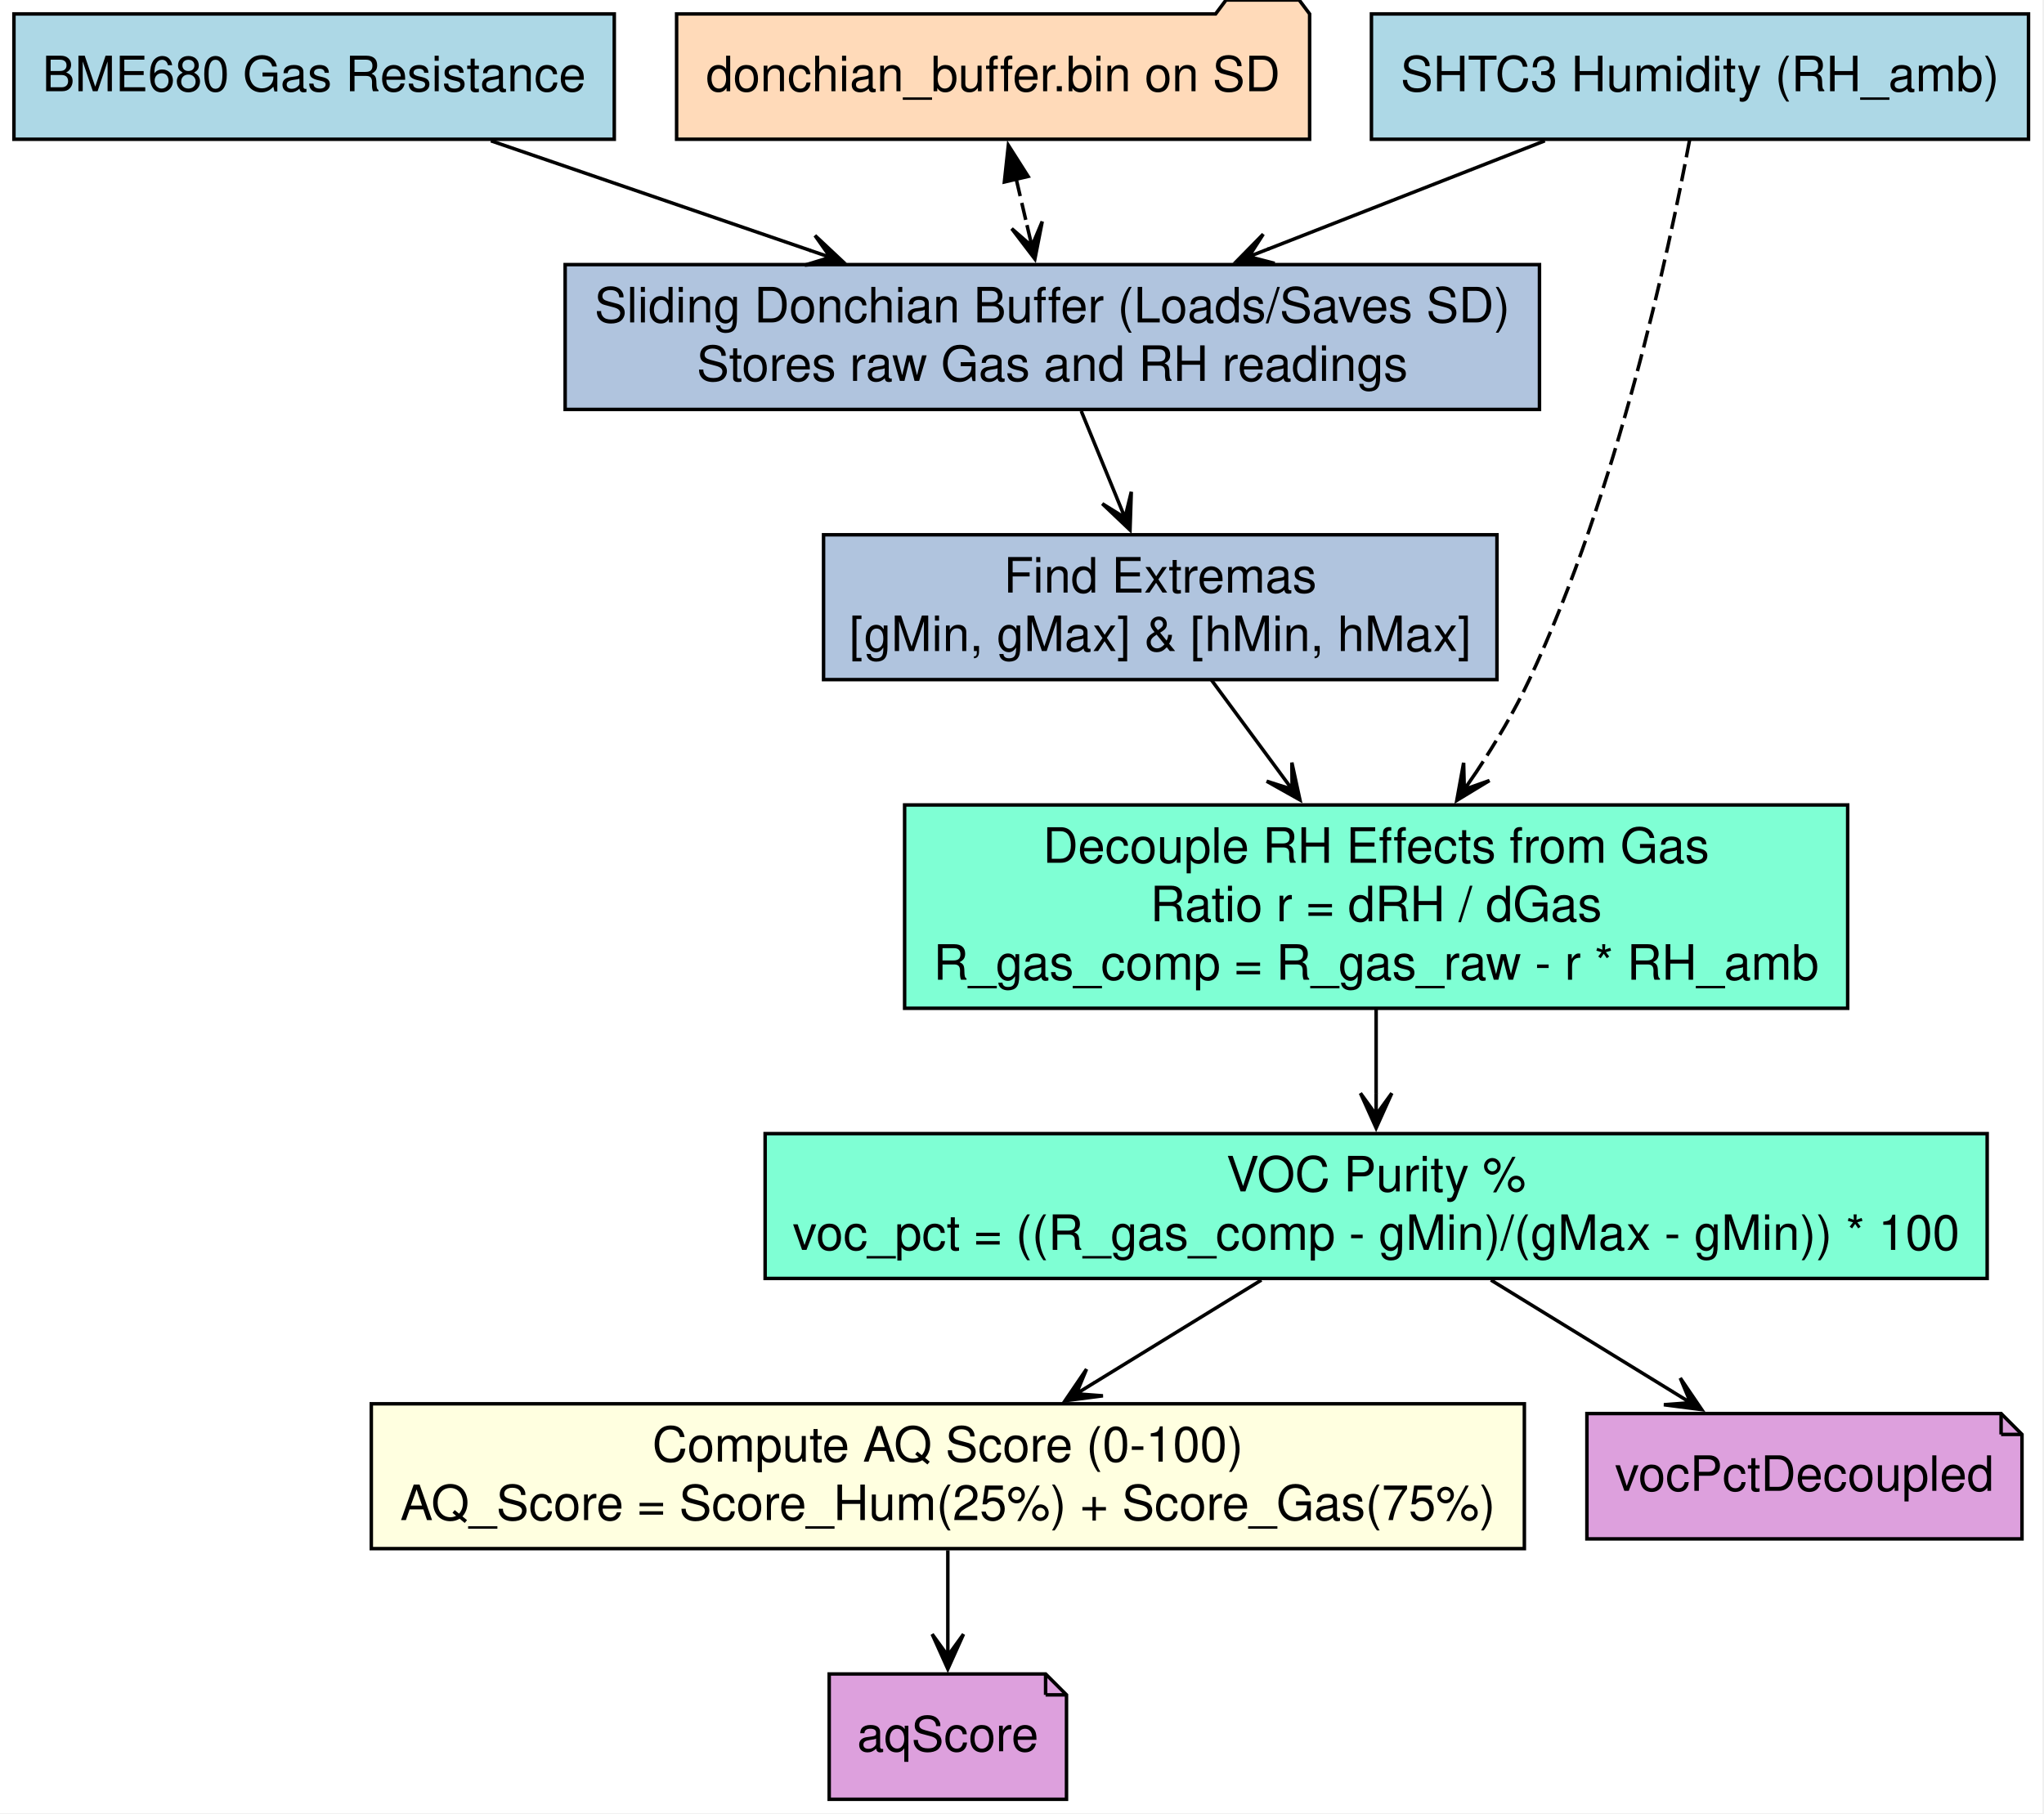
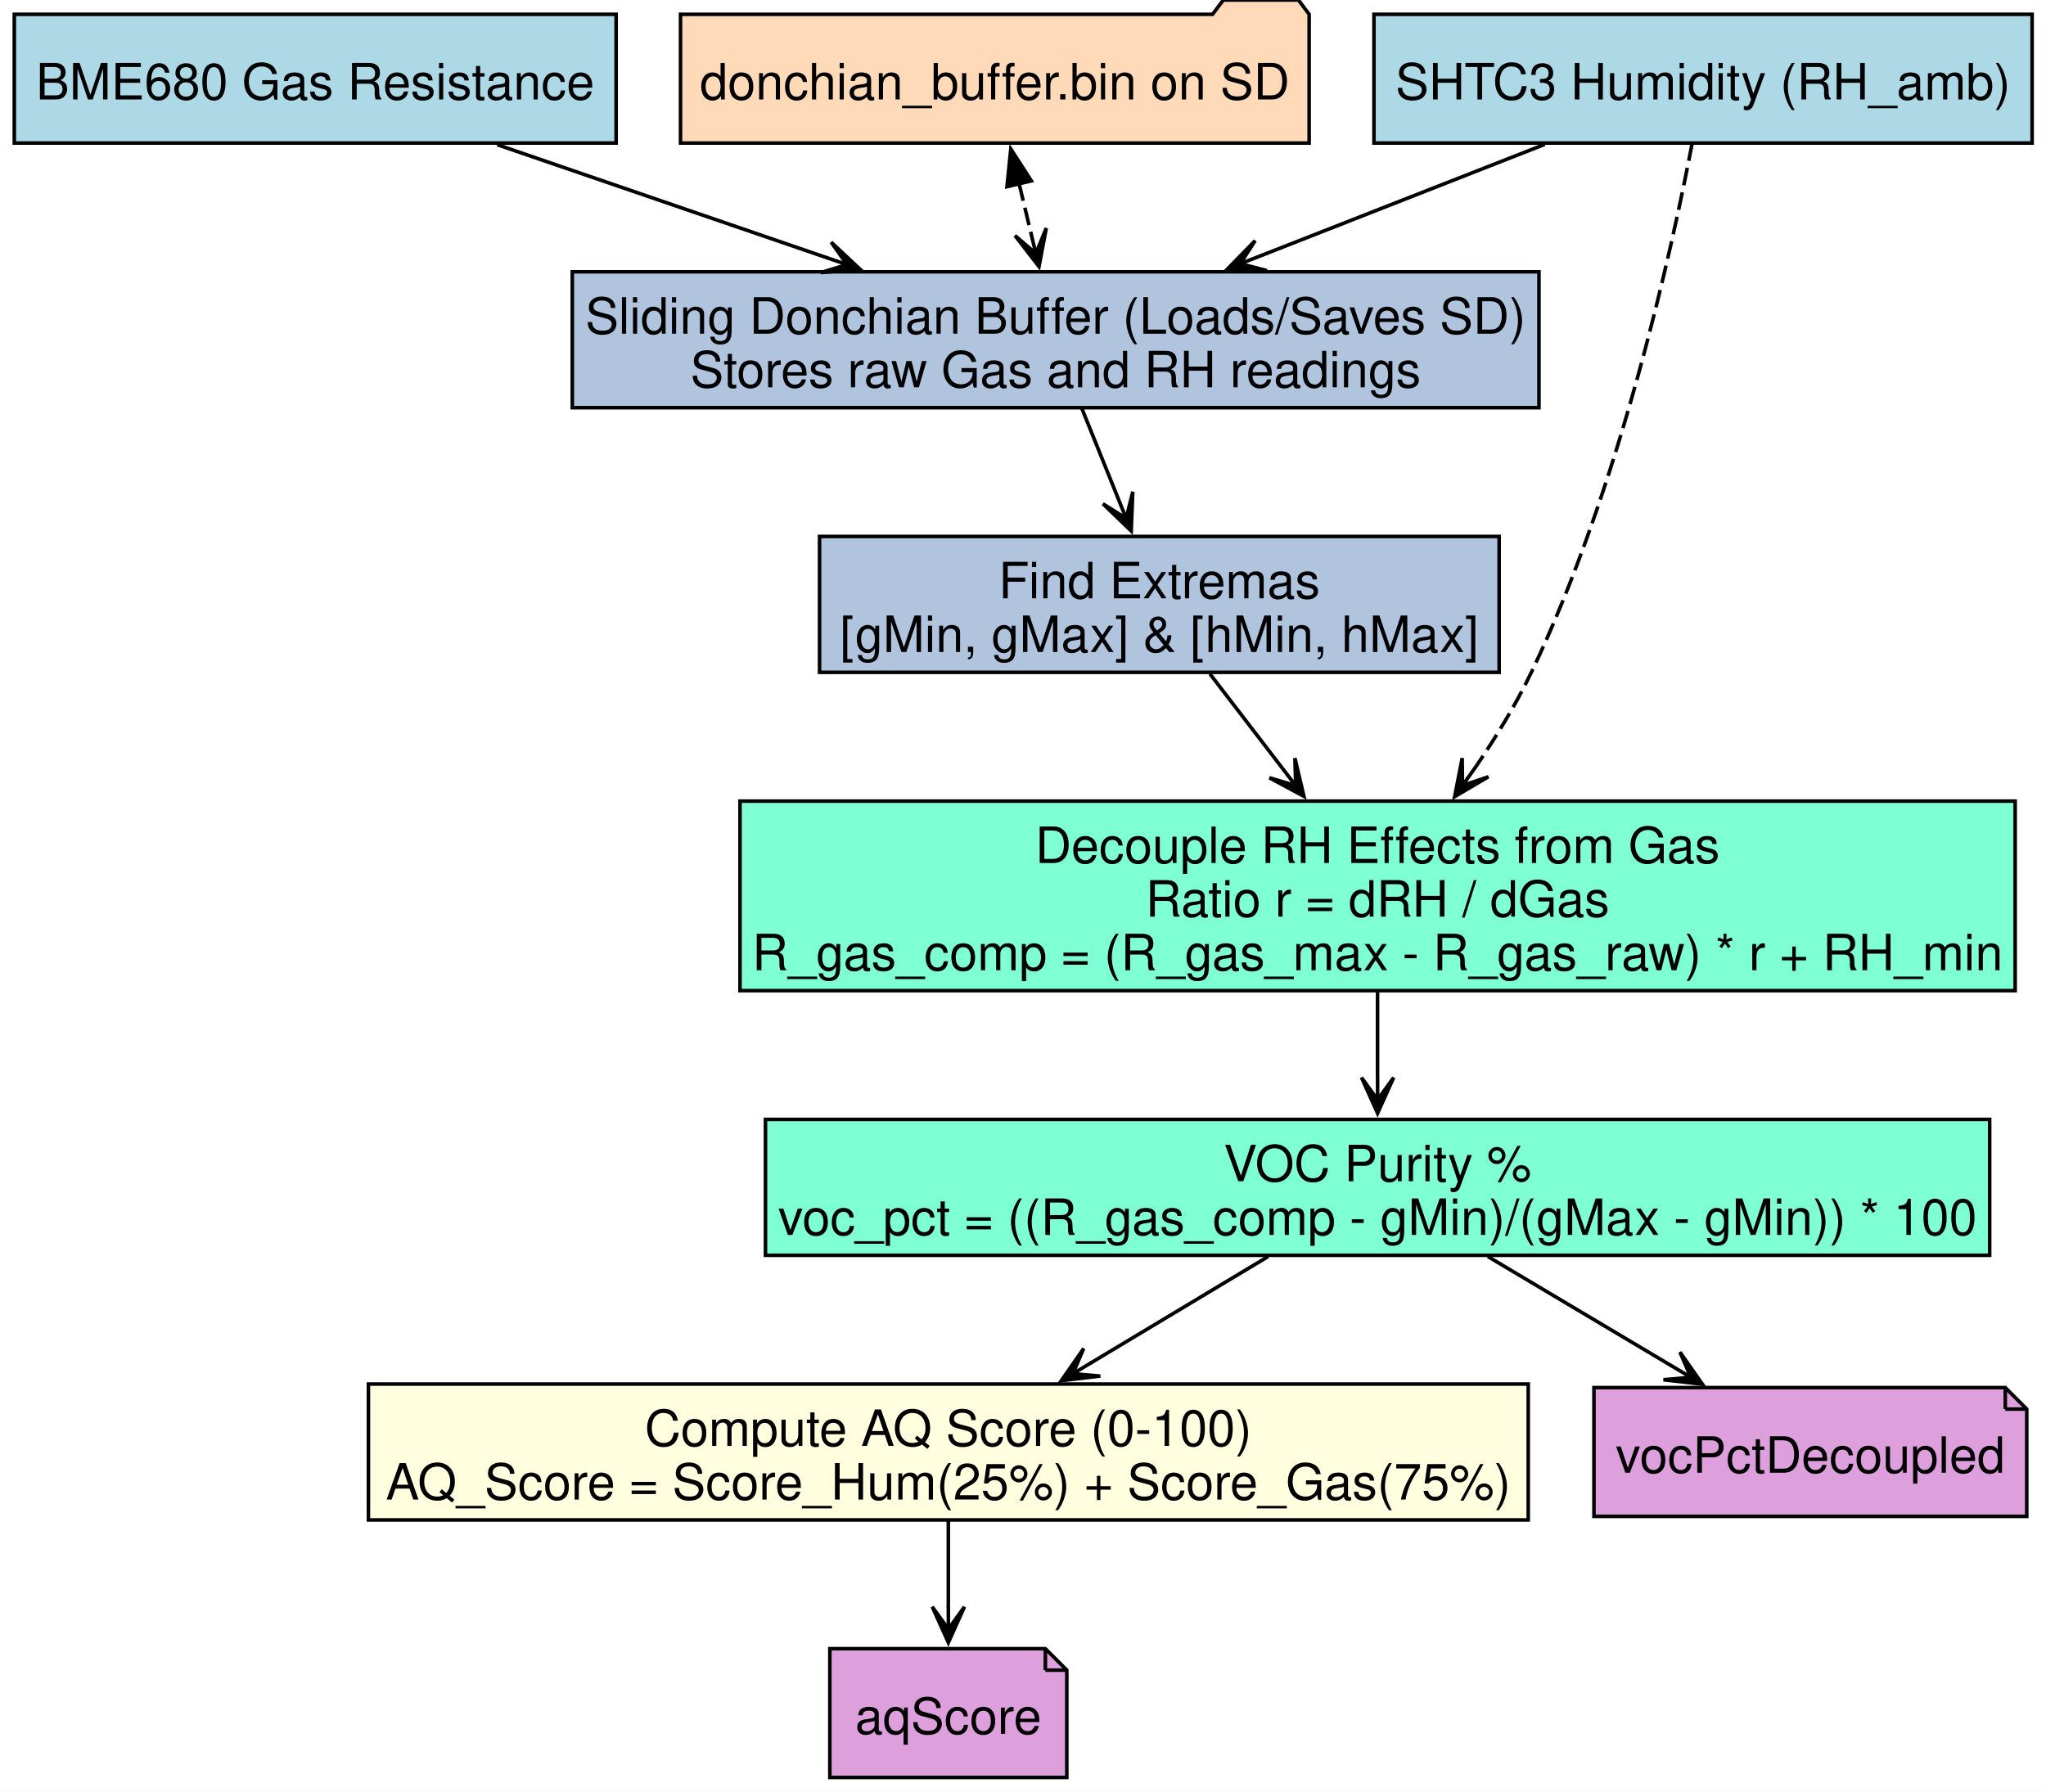
- <svg xmlns="http://www.w3.org/2000/svg" width="587pt" height="521pt" viewBox="0.00 0.00 587.00 521.00">
-   <g id="graph0" class="graph" transform="scale(1 1) rotate(0) translate(4 516.8)">
-     <polygon fill="white" stroke="none" points="-4,4 -4,-516.8 582.55,-516.8 582.55,4 -4,4" />
+ <svg xmlns="http://www.w3.org/2000/svg" width="572pt" height="501pt" viewBox="0.00 0.00 572.00 501.00">
+   <g id="graph0" class="graph" transform="scale(1 1) rotate(0) translate(4 497)">
+     <polygon fill="white" stroke="none" points="-4,4 -4,-497 568.12,-497 568.12,4 -4,4" />
    <g id="node1" class="node">
-       <polygon fill="lightblue" stroke="black" points="172.41,-512.8 0,-512.8 0,-476.8 172.41,-476.8 172.41,-512.8" />
-       <text xml:space="preserve" text-anchor="middle" x="86.2" y="-490.6" font-family="Helvetica,sans-Serif" font-size="14.00">BME680 Gas Resistance</text>
+       <polygon fill="lightblue" stroke="black" points="168.25,-493 0,-493 0,-457 168.25,-457 168.25,-493" />
+       <text xml:space="preserve" text-anchor="middle" x="84.12" y="-469.2" font-family="Helvetica,sans-Serif" font-size="14.00">BME680 Gas Resistance</text>
    </g>
    <g id="node4" class="node">
-       <polygon fill="lightsteelblue" stroke="black" points="438.11,-440.8 158.3,-440.8 158.3,-399.2 438.11,-399.2 438.11,-440.8" />
-       <text xml:space="preserve" text-anchor="middle" x="298.2" y="-424.2" font-family="Helvetica,sans-Serif" font-size="14.00">Sliding Donchian Buffer (Loads/Saves SD)</text>
-       <text xml:space="preserve" text-anchor="middle" x="298.2" y="-407.4" font-family="Helvetica,sans-Serif" font-size="14.00">Stores raw Gas and RH readings</text>
+       <polygon fill="lightsteelblue" stroke="black" points="426.25,-421 156,-421 156,-383 426.25,-383 426.25,-421" />
+       <text xml:space="preserve" text-anchor="middle" x="291.12" y="-403.7" font-family="Helvetica,sans-Serif" font-size="14.00">Sliding Donchian Buffer (Loads/Saves SD)</text>
+       <text xml:space="preserve" text-anchor="middle" x="291.12" y="-388.7" font-family="Helvetica,sans-Serif" font-size="14.00">Stores raw Gas and RH readings</text>
    </g>
    <g id="edge1" class="edge">
-       <path fill="none" stroke="black" d="M136.98,-476.36C164.49,-466.92 198.87,-455.11 228.81,-444.83" />
-       <polygon fill="black" stroke="black" points="238.05,-441.66 230.05,-449.16 234.47,-442.89 228.59,-444.9 228.59,-444.9 228.59,-444.9 234.47,-442.89 227.13,-440.65 238.05,-441.66" />
+       <path fill="none" stroke="black" d="M135.03,-456.54C162.87,-446.99 197.63,-435.07 227.27,-424.9" />
+       <polygon fill="black" stroke="black" points="236.37,-421.78 228.37,-429.28 232.8,-423.01 226.91,-425.02 226.91,-425.02 226.91,-425.02 232.8,-423.01 225.45,-420.77 236.37,-421.78" />
    </g>
    <g id="node2" class="node">
-       <polygon fill="lightblue" stroke="black" points="578.55,-512.8 389.85,-512.8 389.85,-476.8 578.55,-476.8 578.55,-512.8" />
-       <text xml:space="preserve" text-anchor="middle" x="484.2" y="-490.6" font-family="Helvetica,sans-Serif" font-size="14.00">SHTC3 Humidity (RH_amb)</text>
+       <polygon fill="lightblue" stroke="black" points="564.12,-493 380.12,-493 380.12,-457 564.12,-457 564.12,-493" />
+       <text xml:space="preserve" text-anchor="middle" x="472.12" y="-469.2" font-family="Helvetica,sans-Serif" font-size="14.00">SHTC3 Humidity (RH_amb)</text>
    </g>
    <g id="edge2" class="edge">
-       <path fill="none" stroke="black" d="M439.65,-476.36C415.84,-467.04 386.14,-455.42 360.12,-445.23" />
-       <polygon fill="black" stroke="black" points="351.1,-441.71 362.06,-441.16 354.63,-443.08 360.42,-445.35 360.42,-445.35 360.42,-445.35 354.63,-443.08 358.78,-449.54 351.1,-441.71" />
+       <path fill="none" stroke="black" d="M427.85,-456.63C403.93,-447.25 374.13,-435.56 348.46,-425.49" />
+       <polygon fill="black" stroke="black" points="339.24,-421.87 350.2,-421.34 342.76,-423.26 348.55,-425.53 348.55,-425.53 348.55,-425.53 342.76,-423.26 346.91,-429.72 339.24,-421.87" />
    </g>
    <g id="node6" class="node">
-       <polygon fill="aquamarine" stroke="black" points="526.62,-285.6 255.79,-285.6 255.79,-227.2 526.62,-227.2 526.62,-285.6" />
-       <text xml:space="preserve" text-anchor="middle" x="391.2" y="-269" font-family="Helvetica,sans-Serif" font-size="14.00">Decouple RH Effects from Gas</text>
-       <text xml:space="preserve" text-anchor="middle" x="391.2" y="-252.2" font-family="Helvetica,sans-Serif" font-size="14.00">Ratio r = dRH / dGas</text>
-       <text xml:space="preserve" text-anchor="middle" x="391.2" y="-235.4" font-family="Helvetica,sans-Serif" font-size="14.00">R_gas_comp = R_gas_raw - r * RH_amb</text>
+       <polygon fill="aquamarine" stroke="black" points="559.38,-273 202.88,-273 202.88,-220 559.38,-220 559.38,-273" />
+       <text xml:space="preserve" text-anchor="middle" x="381.12" y="-255.7" font-family="Helvetica,sans-Serif" font-size="14.00">Decouple RH Effects from Gas</text>
+       <text xml:space="preserve" text-anchor="middle" x="381.12" y="-240.7" font-family="Helvetica,sans-Serif" font-size="14.00">Ratio r = dRH / dGas</text>
+       <text xml:space="preserve" text-anchor="middle" x="381.12" y="-225.7" font-family="Helvetica,sans-Serif" font-size="14.00">R_gas_comp = (R_gas_max - R_gas_raw) * r + RH_min</text>
    </g>
    <g id="edge6" class="edge">
-       <path fill="none" stroke="black" stroke-dasharray="5,2" d="M481.21,-476.53C475.29,-444.74 460.44,-375.34 435.2,-321.6 430.99,-312.62 425.57,-303.52 420,-295.1" />
-       <polygon fill="black" stroke="black" points="414.37,-286.92 423.75,-292.61 416.52,-290.04 420.04,-295.16 420.04,-295.16 420.04,-295.16 416.52,-290.04 416.33,-297.71 414.37,-286.92" />
+       <path fill="none" stroke="black" stroke-dasharray="5,2" d="M469.08,-456.95C463.19,-426.25 448.61,-360.12 424.12,-309 419.79,-299.95 414.17,-290.78 408.44,-282.38" />
+       <polygon fill="black" stroke="black" points="402.68,-274.26 412.13,-279.81 404.86,-277.35 408.46,-282.42 408.46,-282.42 408.46,-282.42 404.86,-277.35 404.79,-285.02 402.68,-274.26" />
    </g>
    <g id="node3" class="node">
-       <polygon fill="peachpuff" stroke="black" points="372.1,-512.8 369.1,-516.8 348.1,-516.8 345.1,-512.8 190.31,-512.8 190.31,-476.8 372.1,-476.8 372.1,-512.8" />
-       <text xml:space="preserve" text-anchor="middle" x="281.2" y="-490.6" font-family="Helvetica,sans-Serif" font-size="14.00">donchian_buffer.bin on SD</text>
+       <polygon fill="peachpuff" stroke="black" points="362,-493 359,-497 338,-497 335,-493 186.25,-493 186.25,-457 362,-457 362,-493" />
+       <text xml:space="preserve" text-anchor="middle" x="274.12" y="-469.2" font-family="Helvetica,sans-Serif" font-size="14.00">donchian_buffer.bin on SD</text>
    </g>
    <g id="edge3" class="edge">
-       <path fill="none" stroke="black" stroke-dasharray="5,2" d="M287.85,-465.34C288.88,-460.93 289.94,-456.37 290.98,-451.91" />
-       <polygon fill="black" stroke="black" points="284.44,-464.54 285.58,-475.07 291.26,-466.13 284.44,-464.54" />
-       <polygon fill="black" stroke="black" points="293.2,-442.41 295.31,-453.18 292.34,-446.1 290.93,-452.15 290.93,-452.15 290.93,-452.15 292.34,-446.1 286.55,-451.13 293.2,-442.41" />
+       <path fill="none" stroke="black" stroke-dasharray="5,2" d="M280.89,-445.73C281.97,-441.22 283.09,-436.56 284.17,-432.04" />
+       <polygon fill="black" stroke="black" points="277.52,-444.8 278.59,-455.34 284.33,-446.43 277.52,-444.8" />
+       <polygon fill="black" stroke="black" points="286.47,-422.45 288.51,-433.23 285.59,-426.13 284.14,-432.18 284.14,-432.18 284.14,-432.18 285.59,-426.13 279.76,-431.13 286.47,-422.45" />
    </g>
    <g id="node5" class="node">
-       <polygon fill="lightsteelblue" stroke="black" points="425.9,-363.2 232.51,-363.2 232.51,-321.6 425.9,-321.6 425.9,-363.2" />
-       <text xml:space="preserve" text-anchor="middle" x="329.2" y="-346.6" font-family="Helvetica,sans-Serif" font-size="14.00">Find Extremas</text>
-       <text xml:space="preserve" text-anchor="middle" x="329.2" y="-329.8" font-family="Helvetica,sans-Serif" font-size="14.00">[gMin, gMax] &amp; [hMin, hMax]</text>
+       <polygon fill="lightsteelblue" stroke="black" points="415.12,-347 225.12,-347 225.12,-309 415.12,-309 415.12,-347" />
+       <text xml:space="preserve" text-anchor="middle" x="320.12" y="-329.7" font-family="Helvetica,sans-Serif" font-size="14.00">Find Extremas</text>
+       <text xml:space="preserve" text-anchor="middle" x="320.12" y="-314.7" font-family="Helvetica,sans-Serif" font-size="14.00">[gMin, gMax] &amp; [hMin, hMax]</text>
    </g>
    <g id="edge4" class="edge">
-       <path fill="none" stroke="black" d="M306.51,-398.74C309.66,-391.05 313.33,-382.12 316.78,-373.7" />
-       <polygon fill="black" stroke="black" points="320.52,-364.58 320.89,-375.54 319.08,-368.08 316.72,-373.83 316.72,-373.83 316.72,-373.83 319.08,-368.08 312.56,-372.13 320.52,-364.58" />
+       <path fill="none" stroke="black" d="M298.44,-382.83C301.51,-375.22 305.15,-366.18 308.57,-357.7" />
+       <polygon fill="black" stroke="black" points="312.25,-348.54 312.69,-359.5 310.84,-352.05 308.52,-357.82 308.52,-357.82 308.52,-357.82 310.84,-352.05 304.34,-356.14 312.25,-348.54" />
    </g>
    <g id="edge5" class="edge">
-       <path fill="none" stroke="black" d="M343.9,-321.49C349.75,-313.56 356.69,-304.16 363.43,-295.03" />
-       <polygon fill="black" stroke="black" points="369.32,-287.05 367,-297.77 367.07,-290.09 363.38,-295.09 363.38,-295.09 363.38,-295.09 367.07,-290.09 359.76,-292.42 369.32,-287.05" />
+       <path fill="none" stroke="black" d="M334.27,-308.56C340.29,-300.72 347.52,-291.3 354.47,-282.24" />
+       <polygon fill="black" stroke="black" points="360.54,-274.33 358.02,-285.01 358.23,-277.33 354.45,-282.27 354.45,-282.27 354.45,-282.27 358.23,-277.33 350.88,-279.53 360.54,-274.33" />
    </g>
    <g id="node7" class="node">
-       <polygon fill="aquamarine" stroke="black" points="566.68,-191.2 215.73,-191.2 215.73,-149.6 566.68,-149.6 566.68,-191.2" />
-       <text xml:space="preserve" text-anchor="middle" x="391.2" y="-174.6" font-family="Helvetica,sans-Serif" font-size="14.00">VOC Purity %</text>
-       <text xml:space="preserve" text-anchor="middle" x="391.2" y="-157.8" font-family="Helvetica,sans-Serif" font-size="14.00">voc_pct = ((R_gas_comp - gMin)/(gMax - gMin)) * 100</text>
+       <polygon fill="aquamarine" stroke="black" points="552.25,-184 210,-184 210,-146 552.25,-146 552.25,-184" />
+       <text xml:space="preserve" text-anchor="middle" x="381.12" y="-166.7" font-family="Helvetica,sans-Serif" font-size="14.00">VOC Purity %</text>
+       <text xml:space="preserve" text-anchor="middle" x="381.12" y="-151.7" font-family="Helvetica,sans-Serif" font-size="14.00">voc_pct = ((R_gas_comp - gMin)/(gMax - gMin)) * 100</text>
    </g>
    <g id="edge7" class="edge">
-       <path fill="none" stroke="black" d="M391.2,-226.96C391.2,-219.16 391.2,-210.66 391.2,-202.7" />
-       <polygon fill="black" stroke="black" points="391.2,-192.81 395.7,-202.81 391.2,-196.59 391.2,-202.81 391.2,-202.81 391.2,-202.81 391.2,-196.59 386.7,-202.81 391.2,-192.81" />
+       <path fill="none" stroke="black" d="M381.12,-219.91C381.12,-212.16 381.12,-203.59 381.12,-195.6" />
+       <polygon fill="black" stroke="black" points="381.13,-185.71 385.63,-195.71 381.13,-189.49 381.13,-195.71 381.13,-195.71 381.13,-195.71 381.13,-189.49 376.63,-195.71 381.13,-185.71" />
    </g>
    <g id="node8" class="node">
-       <polygon fill="lightyellow" stroke="black" points="433.77,-113.6 102.63,-113.6 102.63,-72 433.77,-72 433.77,-113.6" />
-       <text xml:space="preserve" text-anchor="middle" x="268.2" y="-97" font-family="Helvetica,sans-Serif" font-size="14.00">Compute AQ Score (0-100)</text>
-       <text xml:space="preserve" text-anchor="middle" x="268.2" y="-80.2" font-family="Helvetica,sans-Serif" font-size="14.00">AQ_Score = Score_Hum(25%) + Score_Gas(75%)</text>
+       <polygon fill="lightyellow" stroke="black" points="423.25,-110 99,-110 99,-72 423.25,-72 423.25,-110" />
+       <text xml:space="preserve" text-anchor="middle" x="261.12" y="-92.7" font-family="Helvetica,sans-Serif" font-size="14.00">Compute AQ Score (0-100)</text>
+       <text xml:space="preserve" text-anchor="middle" x="261.12" y="-77.7" font-family="Helvetica,sans-Serif" font-size="14.00">AQ_Score = Score_Hum(25%) + Score_Gas(75%)</text>
    </g>
    <g id="edge8" class="edge">
-       <path fill="none" stroke="black" d="M358.24,-149.14C343.51,-140.09 325.97,-129.3 310.3,-119.67" />
-       <polygon fill="black" stroke="black" points="301.87,-114.49 312.74,-115.89 305.09,-116.47 310.39,-119.73 310.39,-119.73 310.39,-119.73 305.09,-116.47 308.03,-123.56 301.87,-114.49" />
+       <path fill="none" stroke="black" d="M350.53,-145.65C335.44,-136.59 317.05,-125.56 300.88,-115.85" />
+       <polygon fill="black" stroke="black" points="292.71,-110.95 303.6,-112.23 295.95,-112.89 301.28,-116.09 301.28,-116.09 301.28,-116.09 295.95,-112.89 298.97,-119.95 292.71,-110.95" />
    </g>
    <g id="node9" class="node">
-       <polygon fill="plum" stroke="black" points="570.68,-110.8 451.73,-110.8 451.73,-74.8 576.68,-74.8 576.68,-104.8 570.68,-110.8" />
-       <polyline fill="none" stroke="black" points="570.68,-110.8 570.68,-104.8" />
-       <polyline fill="none" stroke="black" points="576.68,-104.8 570.68,-104.8" />
-       <text xml:space="preserve" text-anchor="middle" x="514.2" y="-88.6" font-family="Helvetica,sans-Serif" font-size="14.00">vocPctDecoupled</text>
+       <polygon fill="plum" stroke="black" points="556.62,-109 441.62,-109 441.62,-73 562.62,-73 562.62,-103 556.62,-109" />
+       <polyline fill="none" stroke="black" points="556.62,-109 556.62,-103" />
+       <polyline fill="none" stroke="black" points="562.62,-103 556.62,-103" />
+       <text xml:space="preserve" text-anchor="middle" x="502.12" y="-85.2" font-family="Helvetica,sans-Serif" font-size="14.00">vocPctDecoupled</text>
    </g>
    <g id="edge9" class="edge">
-       <path fill="none" stroke="black" d="M424.16,-149.14C440.23,-139.27 459.62,-127.35 476.3,-117.1" />
-       <polygon fill="black" stroke="black" points="484.71,-111.93 478.55,-121 481.49,-113.91 476.19,-117.16 476.19,-117.16 476.19,-117.16 481.49,-113.91 473.84,-113.33 484.71,-111.93" />
+       <path fill="none" stroke="black" d="M411.97,-145.65C427.66,-136.31 446.88,-124.87 463.53,-114.96" />
+       <polygon fill="black" stroke="black" points="471.95,-109.95 465.66,-118.93 468.7,-111.89 463.36,-115.07 463.36,-115.07 463.36,-115.07 468.7,-111.89 461.06,-111.2 471.95,-109.95" />
    </g>
    <g id="node10" class="node">
-       <polygon fill="plum" stroke="black" points="296.28,-36 234.13,-36 234.13,0 302.28,0 302.28,-30 296.28,-36" />
-       <polyline fill="none" stroke="black" points="296.28,-36 296.28,-30" />
-       <polyline fill="none" stroke="black" points="302.28,-30 296.28,-30" />
-       <text xml:space="preserve" text-anchor="middle" x="268.2" y="-13.8" font-family="Helvetica,sans-Serif" font-size="14.00">aqScore</text>
+       <polygon fill="plum" stroke="black" points="288.25,-36 228,-36 228,0 294.25,0 294.25,-30 288.25,-36" />
+       <polyline fill="none" stroke="black" points="288.25,-36 288.25,-30" />
+       <polyline fill="none" stroke="black" points="294.25,-30 288.25,-30" />
+       <text xml:space="preserve" text-anchor="middle" x="261.12" y="-12.2" font-family="Helvetica,sans-Serif" font-size="14.00">aqScore</text>
    </g>
    <g id="edge10" class="edge">
-       <path fill="none" stroke="black" d="M268.2,-71.52C268.2,-64.06 268.2,-55.46 268.2,-47.42" />
-       <polygon fill="black" stroke="black" points="268.2,-37.43 272.7,-47.43 268.2,-41.21 268.2,-47.43 268.2,-47.43 268.2,-47.43 268.2,-41.21 263.7,-47.43 268.2,-37.43" />
+       <path fill="none" stroke="black" d="M261.12,-71.72C261.12,-64.34 261.12,-55.66 261.12,-47.5" />
+       <polygon fill="black" stroke="black" points="261.13,-37.71 265.63,-47.71 261.13,-41.49 261.13,-47.71 261.13,-47.71 261.13,-47.71 261.13,-41.49 256.63,-47.71 261.13,-37.71" />
    </g>
  </g>
</svg>
